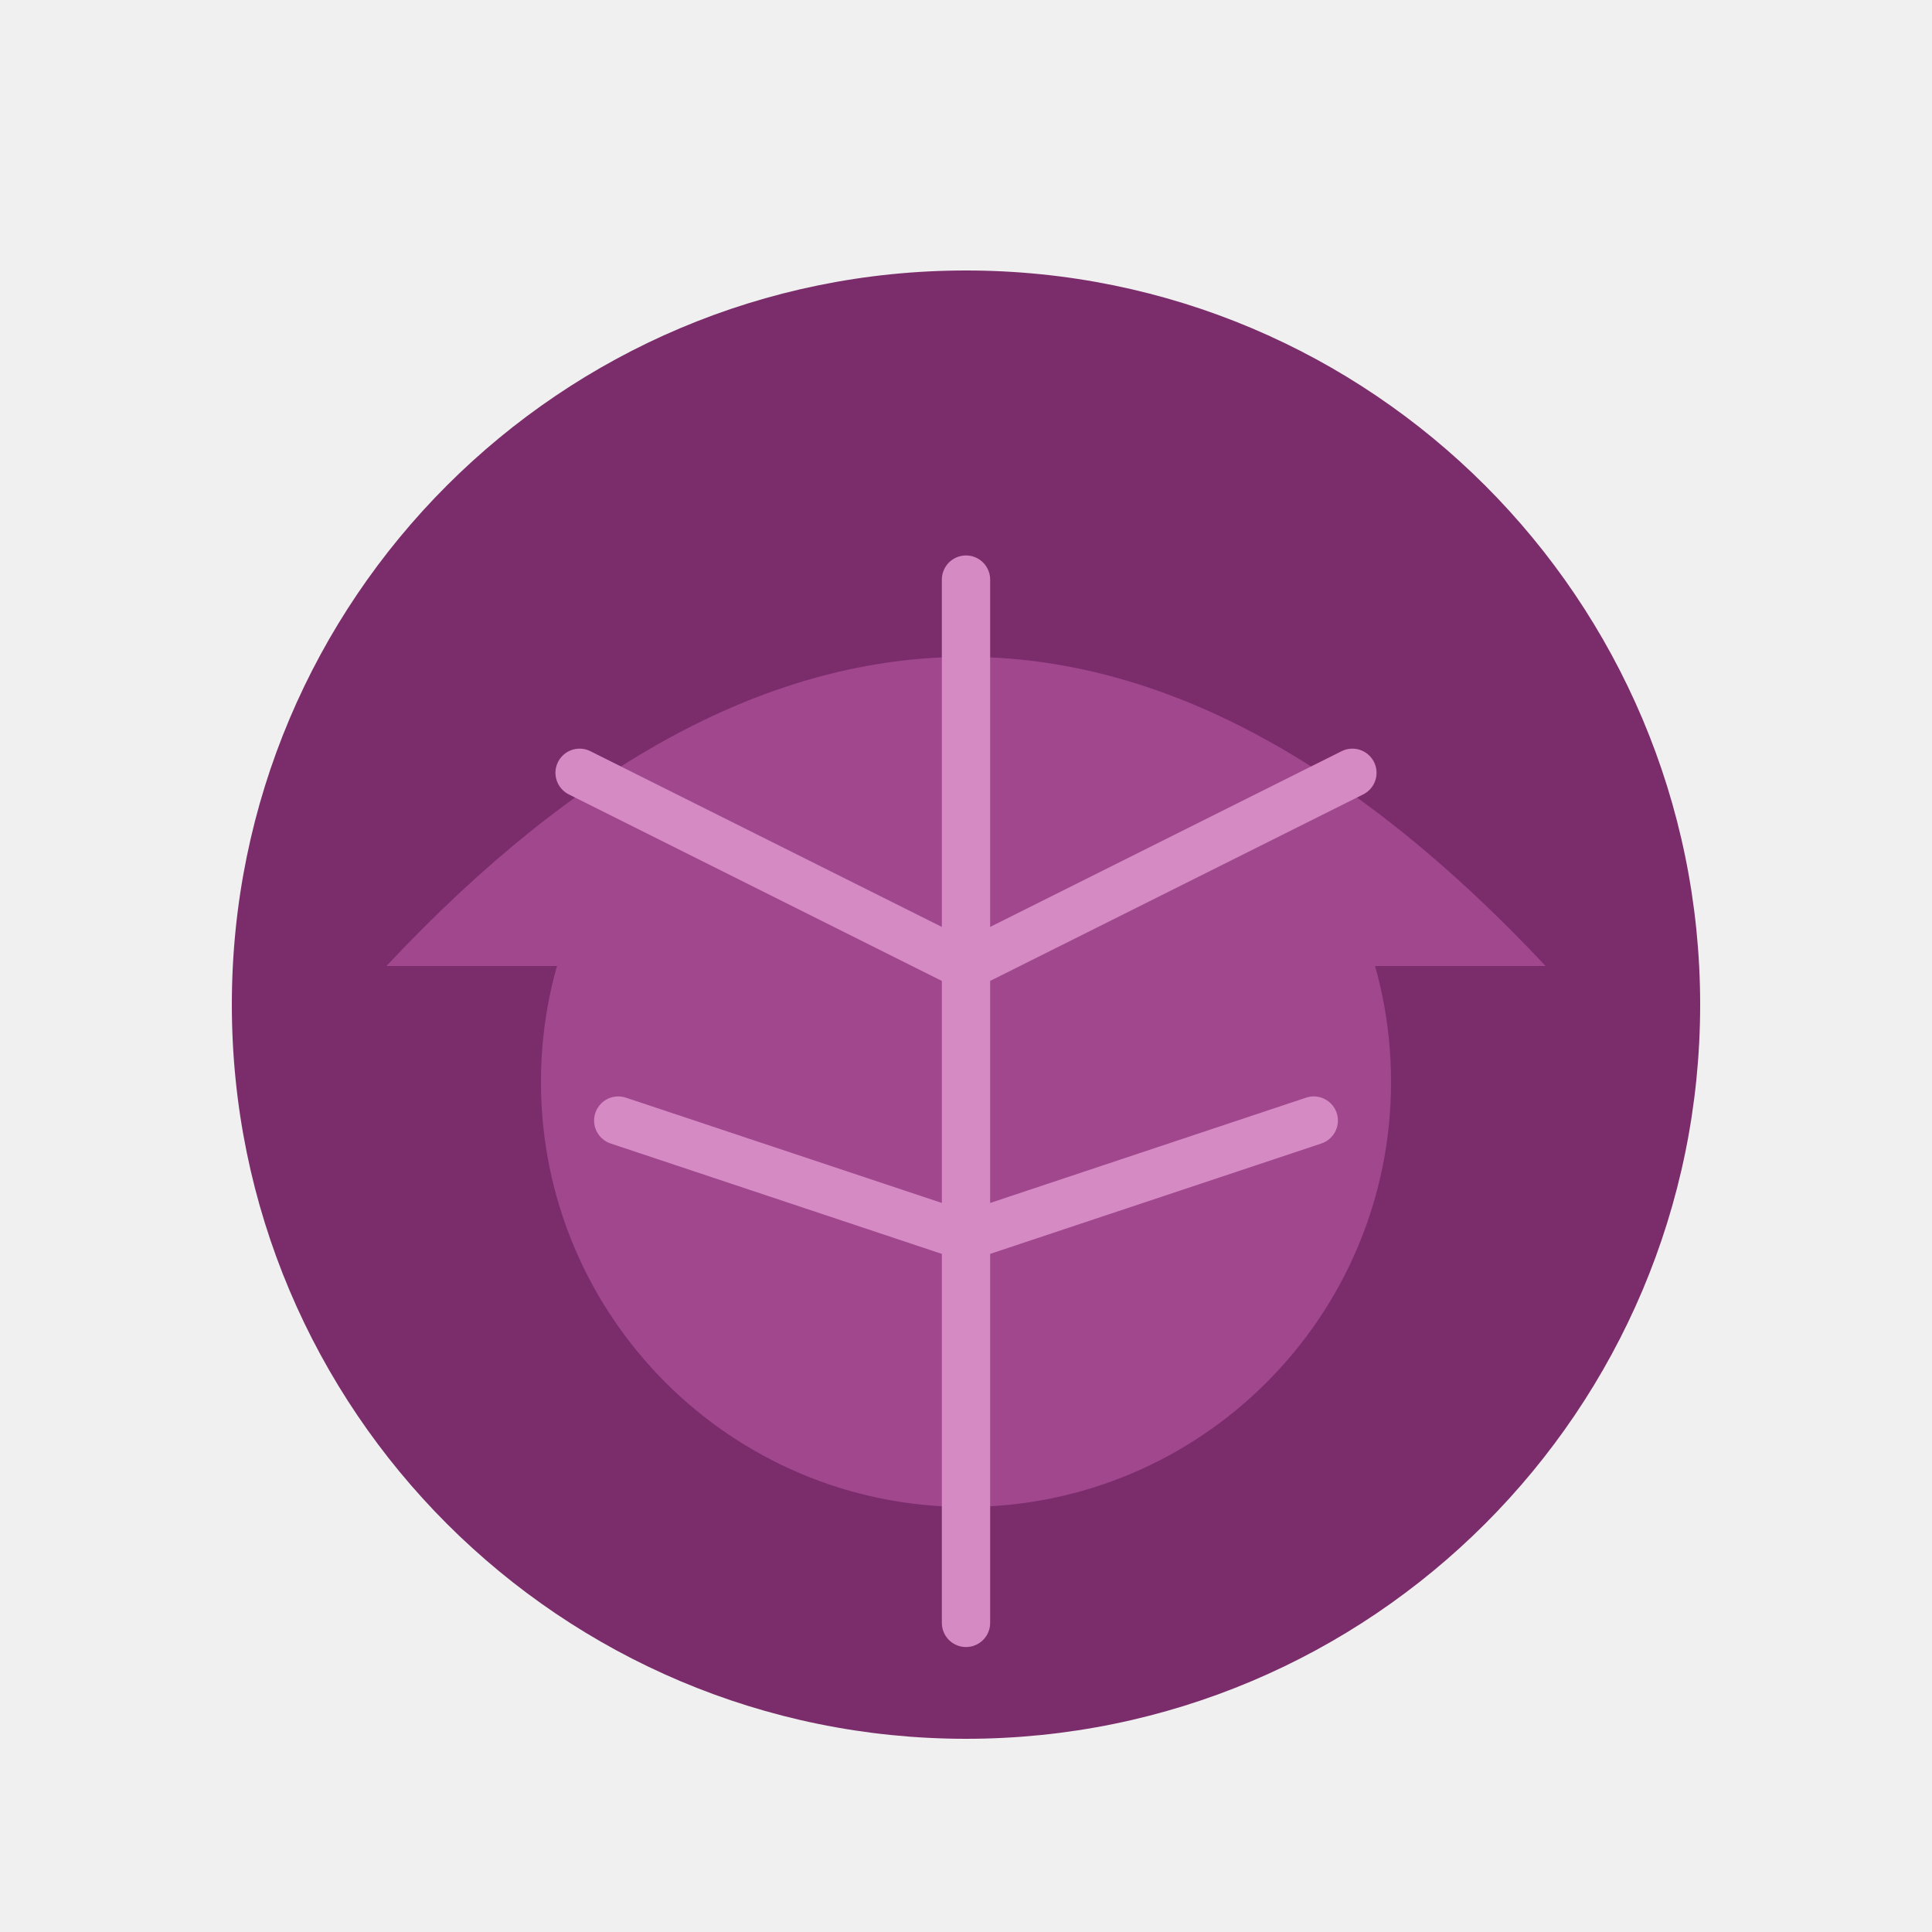
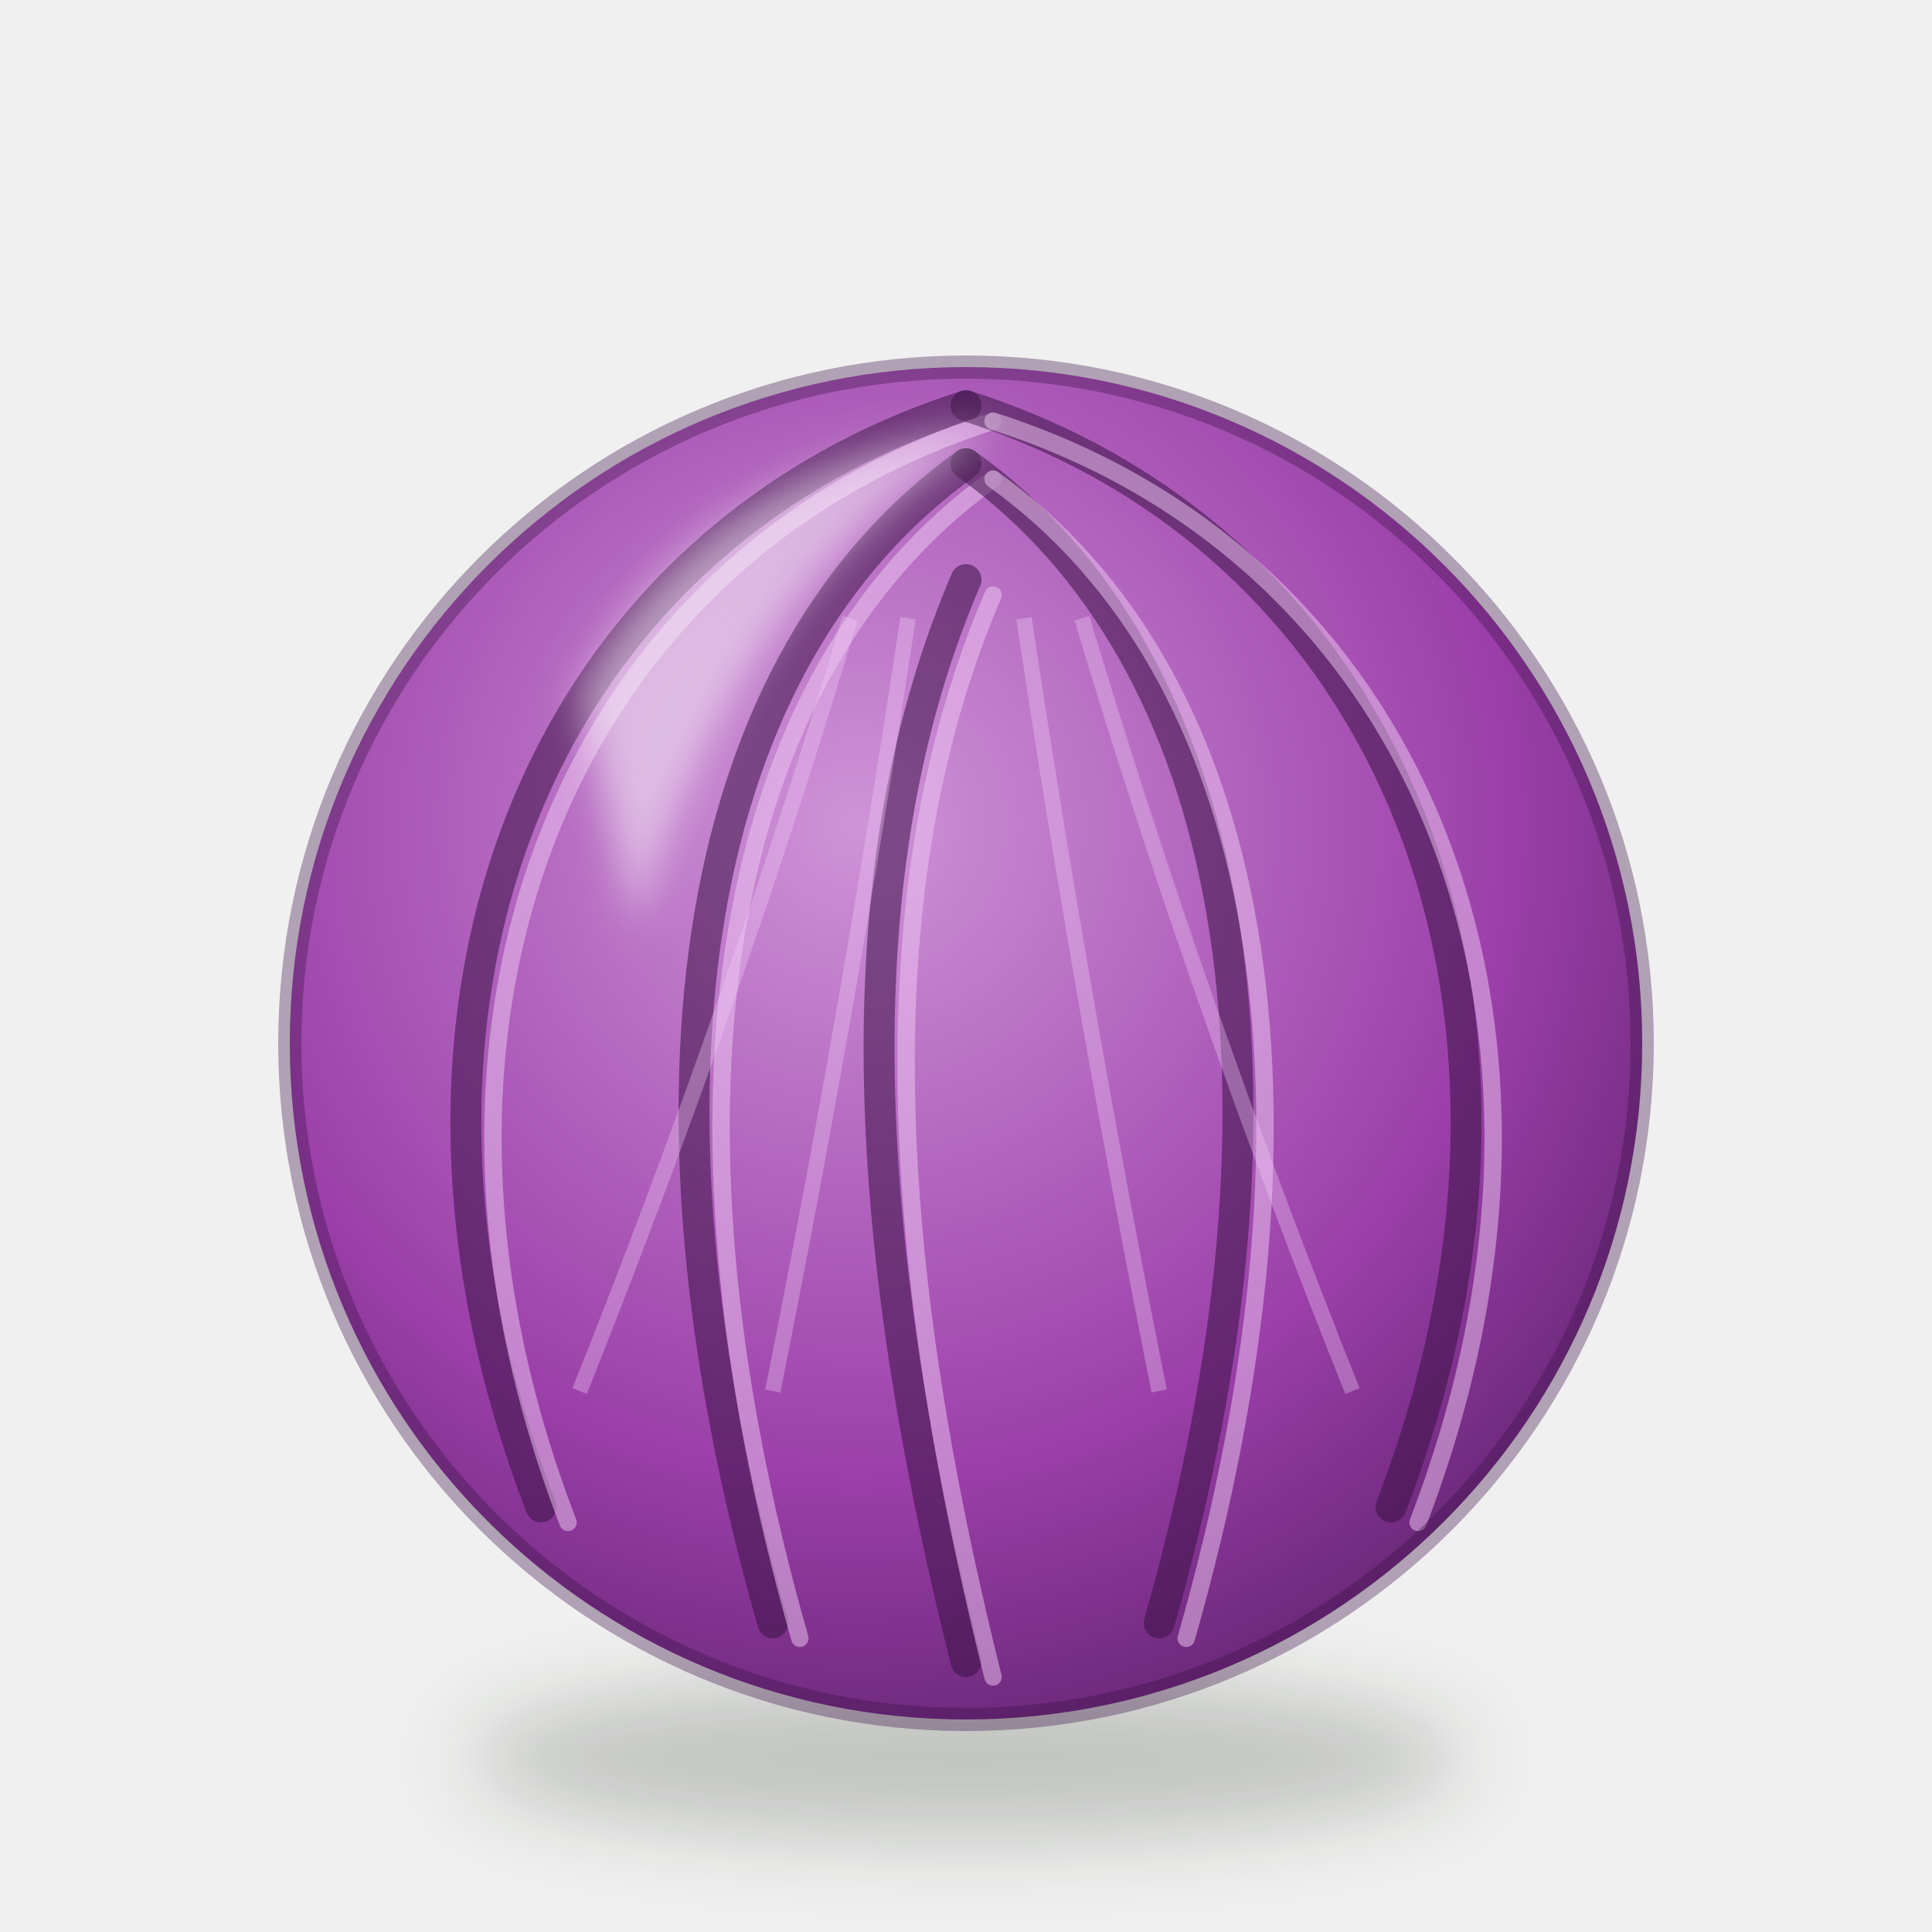
<svg xmlns="http://www.w3.org/2000/svg" viewBox="0 0 100 100">
-   <circle cx="50" cy="52" r="38" fill="#7b2d6b" />
-   <path d="M20 50 Q 50 18 80 50" fill="#a0478e" />
-   <circle cx="50" cy="56" r="22" fill="#a0478e" />
-   <path d="M50 30 V 84 M50 50 L 30 40 M50 50 L 70 40 M50 64 L 32 58 M50 64 L 68 58" stroke="#d58ac4" stroke-width="2.5" fill="none" stroke-linecap="round" />
+   <defs>
+     <filter id="b2" x="-30%" y="-60%" width="160%" height="220%">
+       <feGaussianBlur stdDeviation="2.2" />
+     </filter>
+     <filter id="b1" x="-30%" y="-30%" width="160%" height="160%">
+       <feGaussianBlur stdDeviation="1" />
+     </filter>
+     <radialGradient id="cb" cx="0.42" cy="0.34" r="0.8">
+       <stop offset="0" stop-color="#cf93d8" />
+       <stop offset="0.6" stop-color="#9a3fa8" />
+       <stop offset="1" stop-color="#4f1a5d" />
+     </radialGradient>
+   </defs>
+   <ellipse cx="50" cy="91" rx="26" ry="4.2" fill="#1b2a14" opacity="0.22" filter="url(#b2)" />
+   <circle cx="50" cy="54" r="35" fill="url(#cb)" />
+   <path d="M50 21 C28 28 18 52 28 78" stroke="#3a1146" stroke-opacity=".55" stroke-width="1.6" fill="none" stroke-linecap="round" />
+   <path d="M50 21 C28 28 18 52 28 78" stroke="#f0cbf5" stroke-opacity=".5" stroke-width=".9" fill="none" stroke-linecap="round" transform="translate(1.4 0.8)" />
+   <path d="M50 21 C72 28 82 52 72 78" stroke="#3a1146" stroke-opacity=".55" stroke-width="1.6" fill="none" stroke-linecap="round" />
+   <path d="M50 21 C72 28 82 52 72 78" stroke="#f0cbf5" stroke-opacity=".5" stroke-width=".9" fill="none" stroke-linecap="round" transform="translate(1.4 0.8)" />
+   <path d="M50 24 C36 34 32 56 40 84" stroke="#3a1146" stroke-opacity=".55" stroke-width="1.6" fill="none" stroke-linecap="round" />
+   <path d="M50 24 C36 34 32 56 40 84" stroke="#f0cbf5" stroke-opacity=".5" stroke-width=".9" fill="none" stroke-linecap="round" transform="translate(1.4 0.8)" />
+   <path d="M50 24 C64 34 68 56 60 84" stroke="#3a1146" stroke-opacity=".55" stroke-width="1.6" fill="none" stroke-linecap="round" />
+   <path d="M50 24 C64 34 68 56 60 84" stroke="#f0cbf5" stroke-opacity=".5" stroke-width=".9" fill="none" stroke-linecap="round" transform="translate(1.4 0.8)" />
+   <path d="M50 30 C44 44 44 62 50 86" stroke="#3a1146" stroke-opacity=".55" stroke-width="1.6" fill="none" stroke-linecap="round" />
+   <path d="M50 30 C44 44 44 62 50 86" stroke="#f0cbf5" stroke-opacity=".5" stroke-width=".9" fill="none" stroke-linecap="round" transform="translate(1.4 0.8)" />
+   <path d="M30 72 Q38.0 52 44.0 32" stroke="#f0cbf5" stroke-opacity=".35" stroke-width=".8" fill="none" />
+   <path d="M40 72 Q44.0 52 47.0 32" stroke="#f0cbf5" stroke-opacity=".35" stroke-width=".8" fill="none" />
+   <path d="M60 72 Q56.0 52 53.0 32" stroke="#f0cbf5" stroke-opacity=".35" stroke-width=".8" fill="none" />
+   <path d="M70 72 Q62.0 52 56.0 32" stroke="#f0cbf5" stroke-opacity=".35" stroke-width=".8" fill="none" />
+   <path d="M30 36 Q36 24 52 22 Q38 30 33 48Z" fill="#fff" opacity="0.5" filter="url(#b1)" />
+   <circle cx="50" cy="54" r="35" fill="none" stroke="#3a1146" stroke-opacity=".35" stroke-width="1.2" />
</svg>
